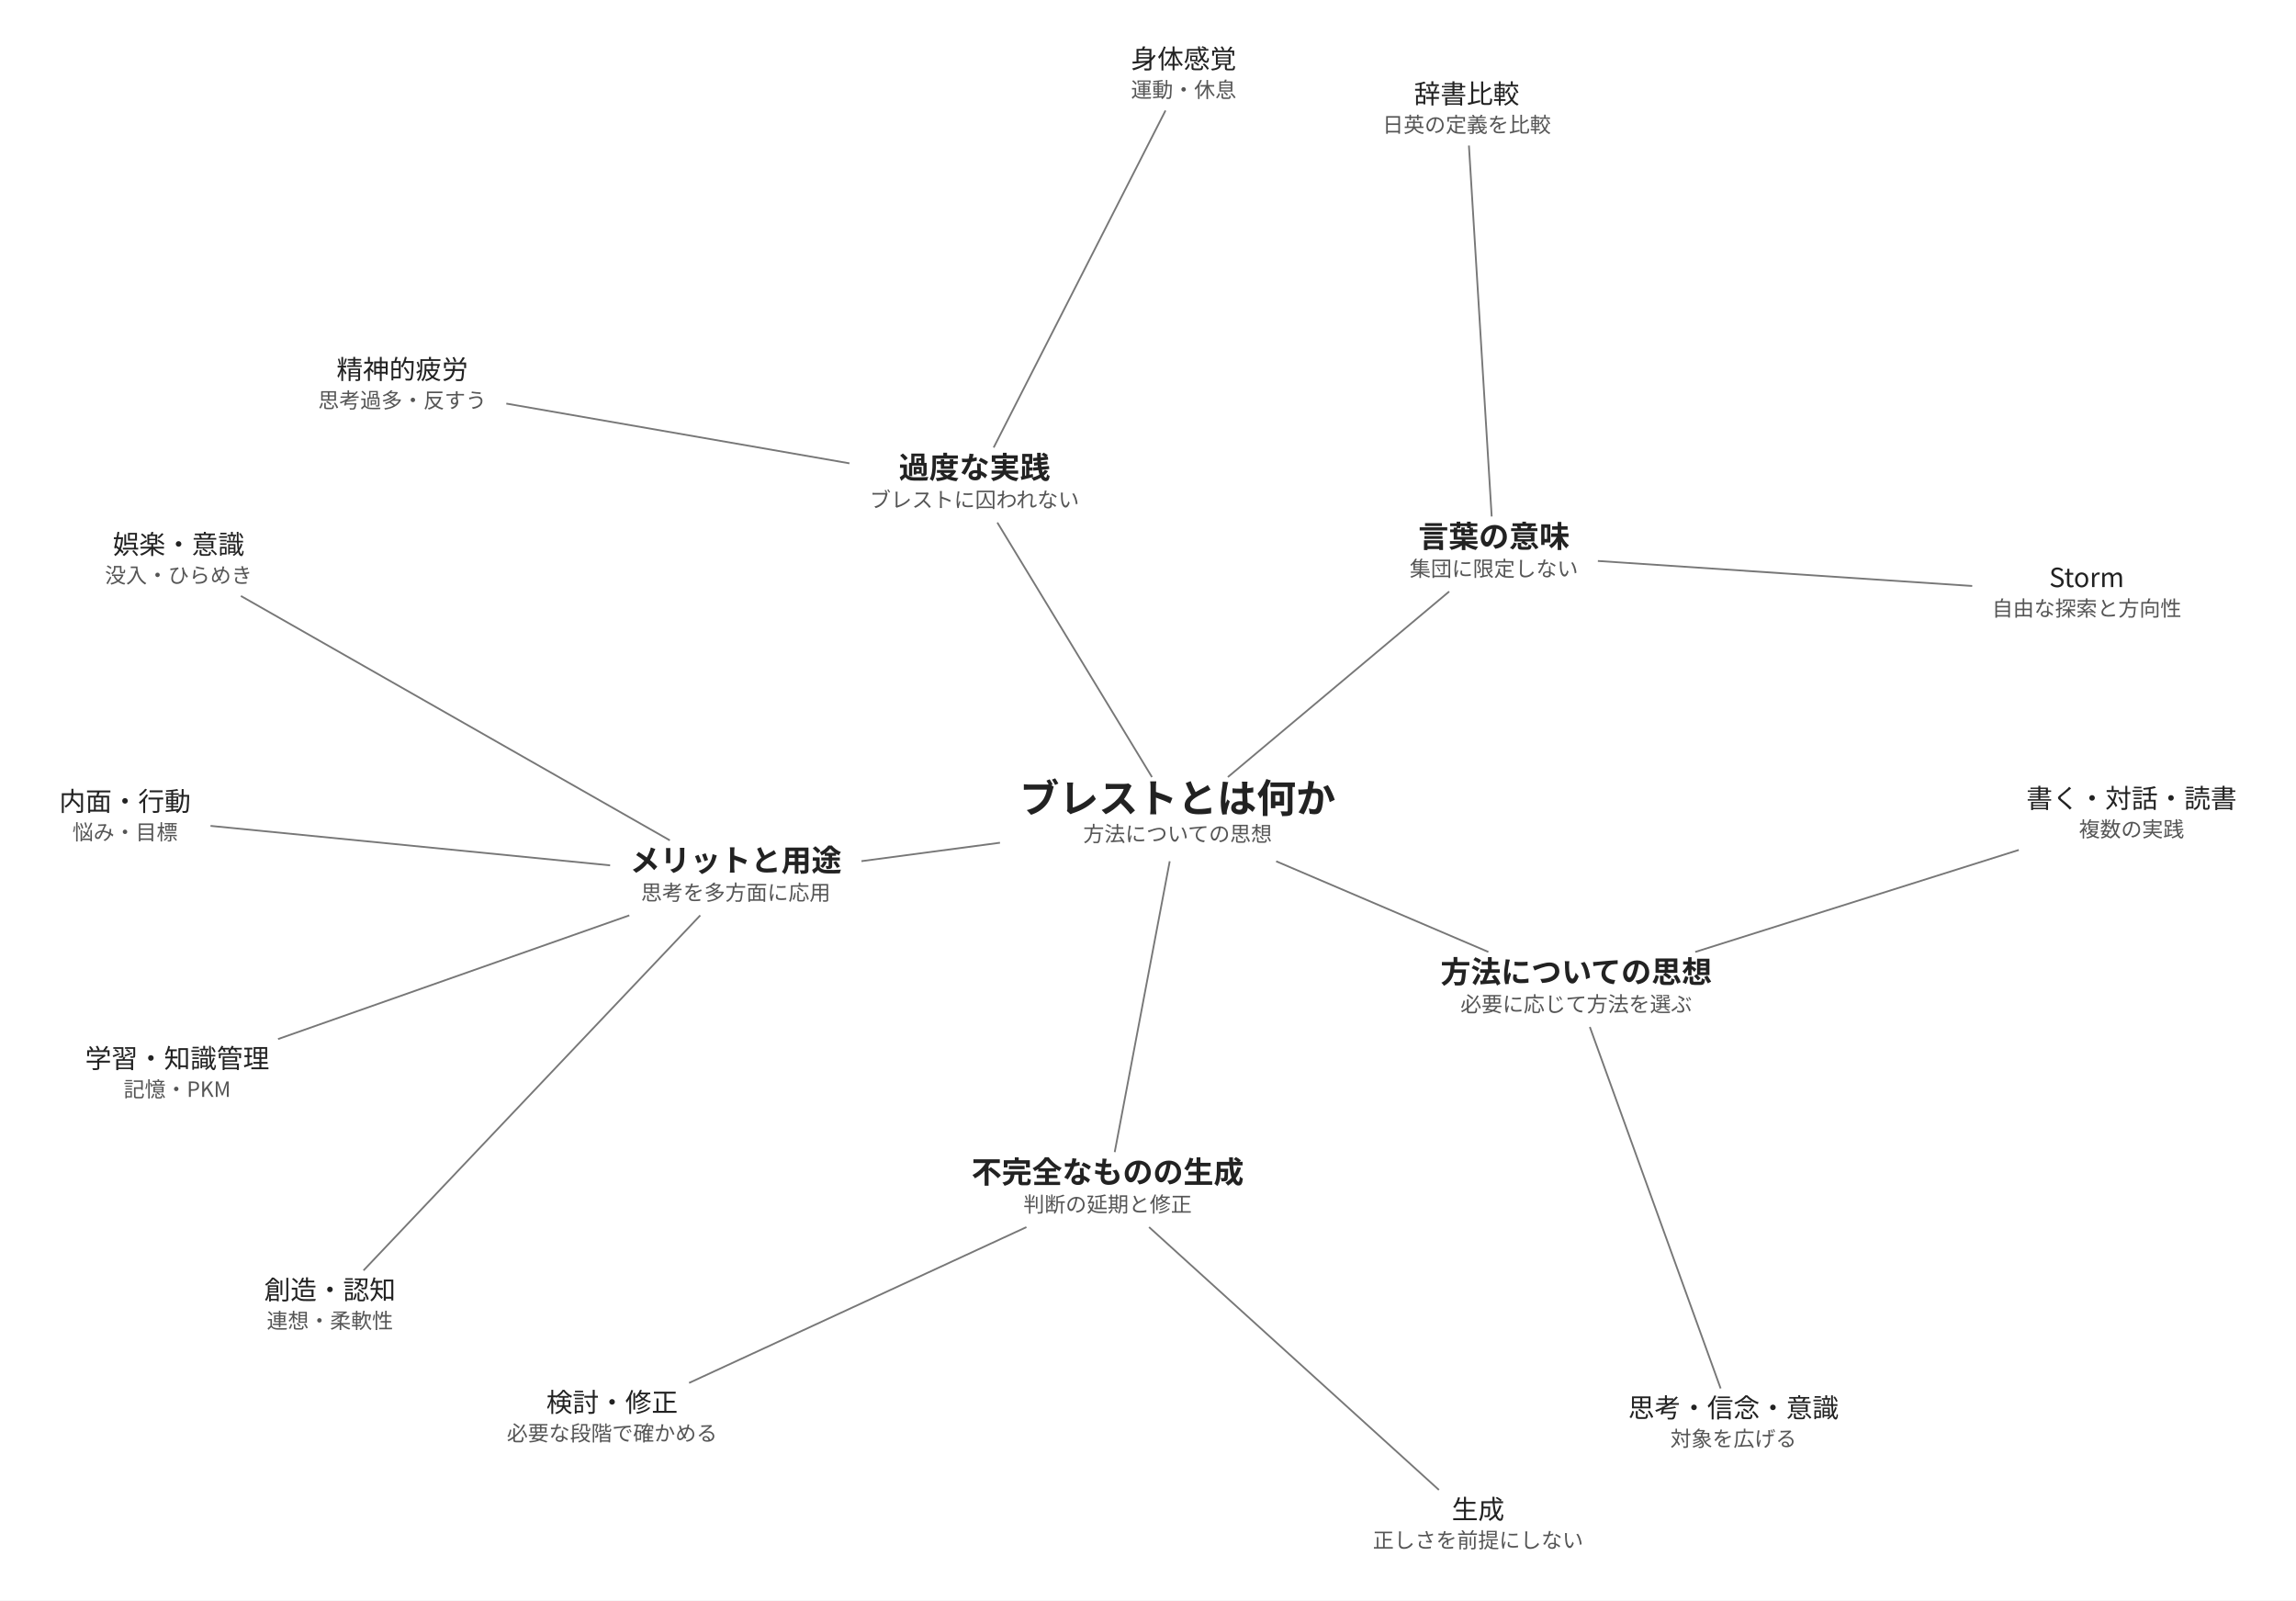
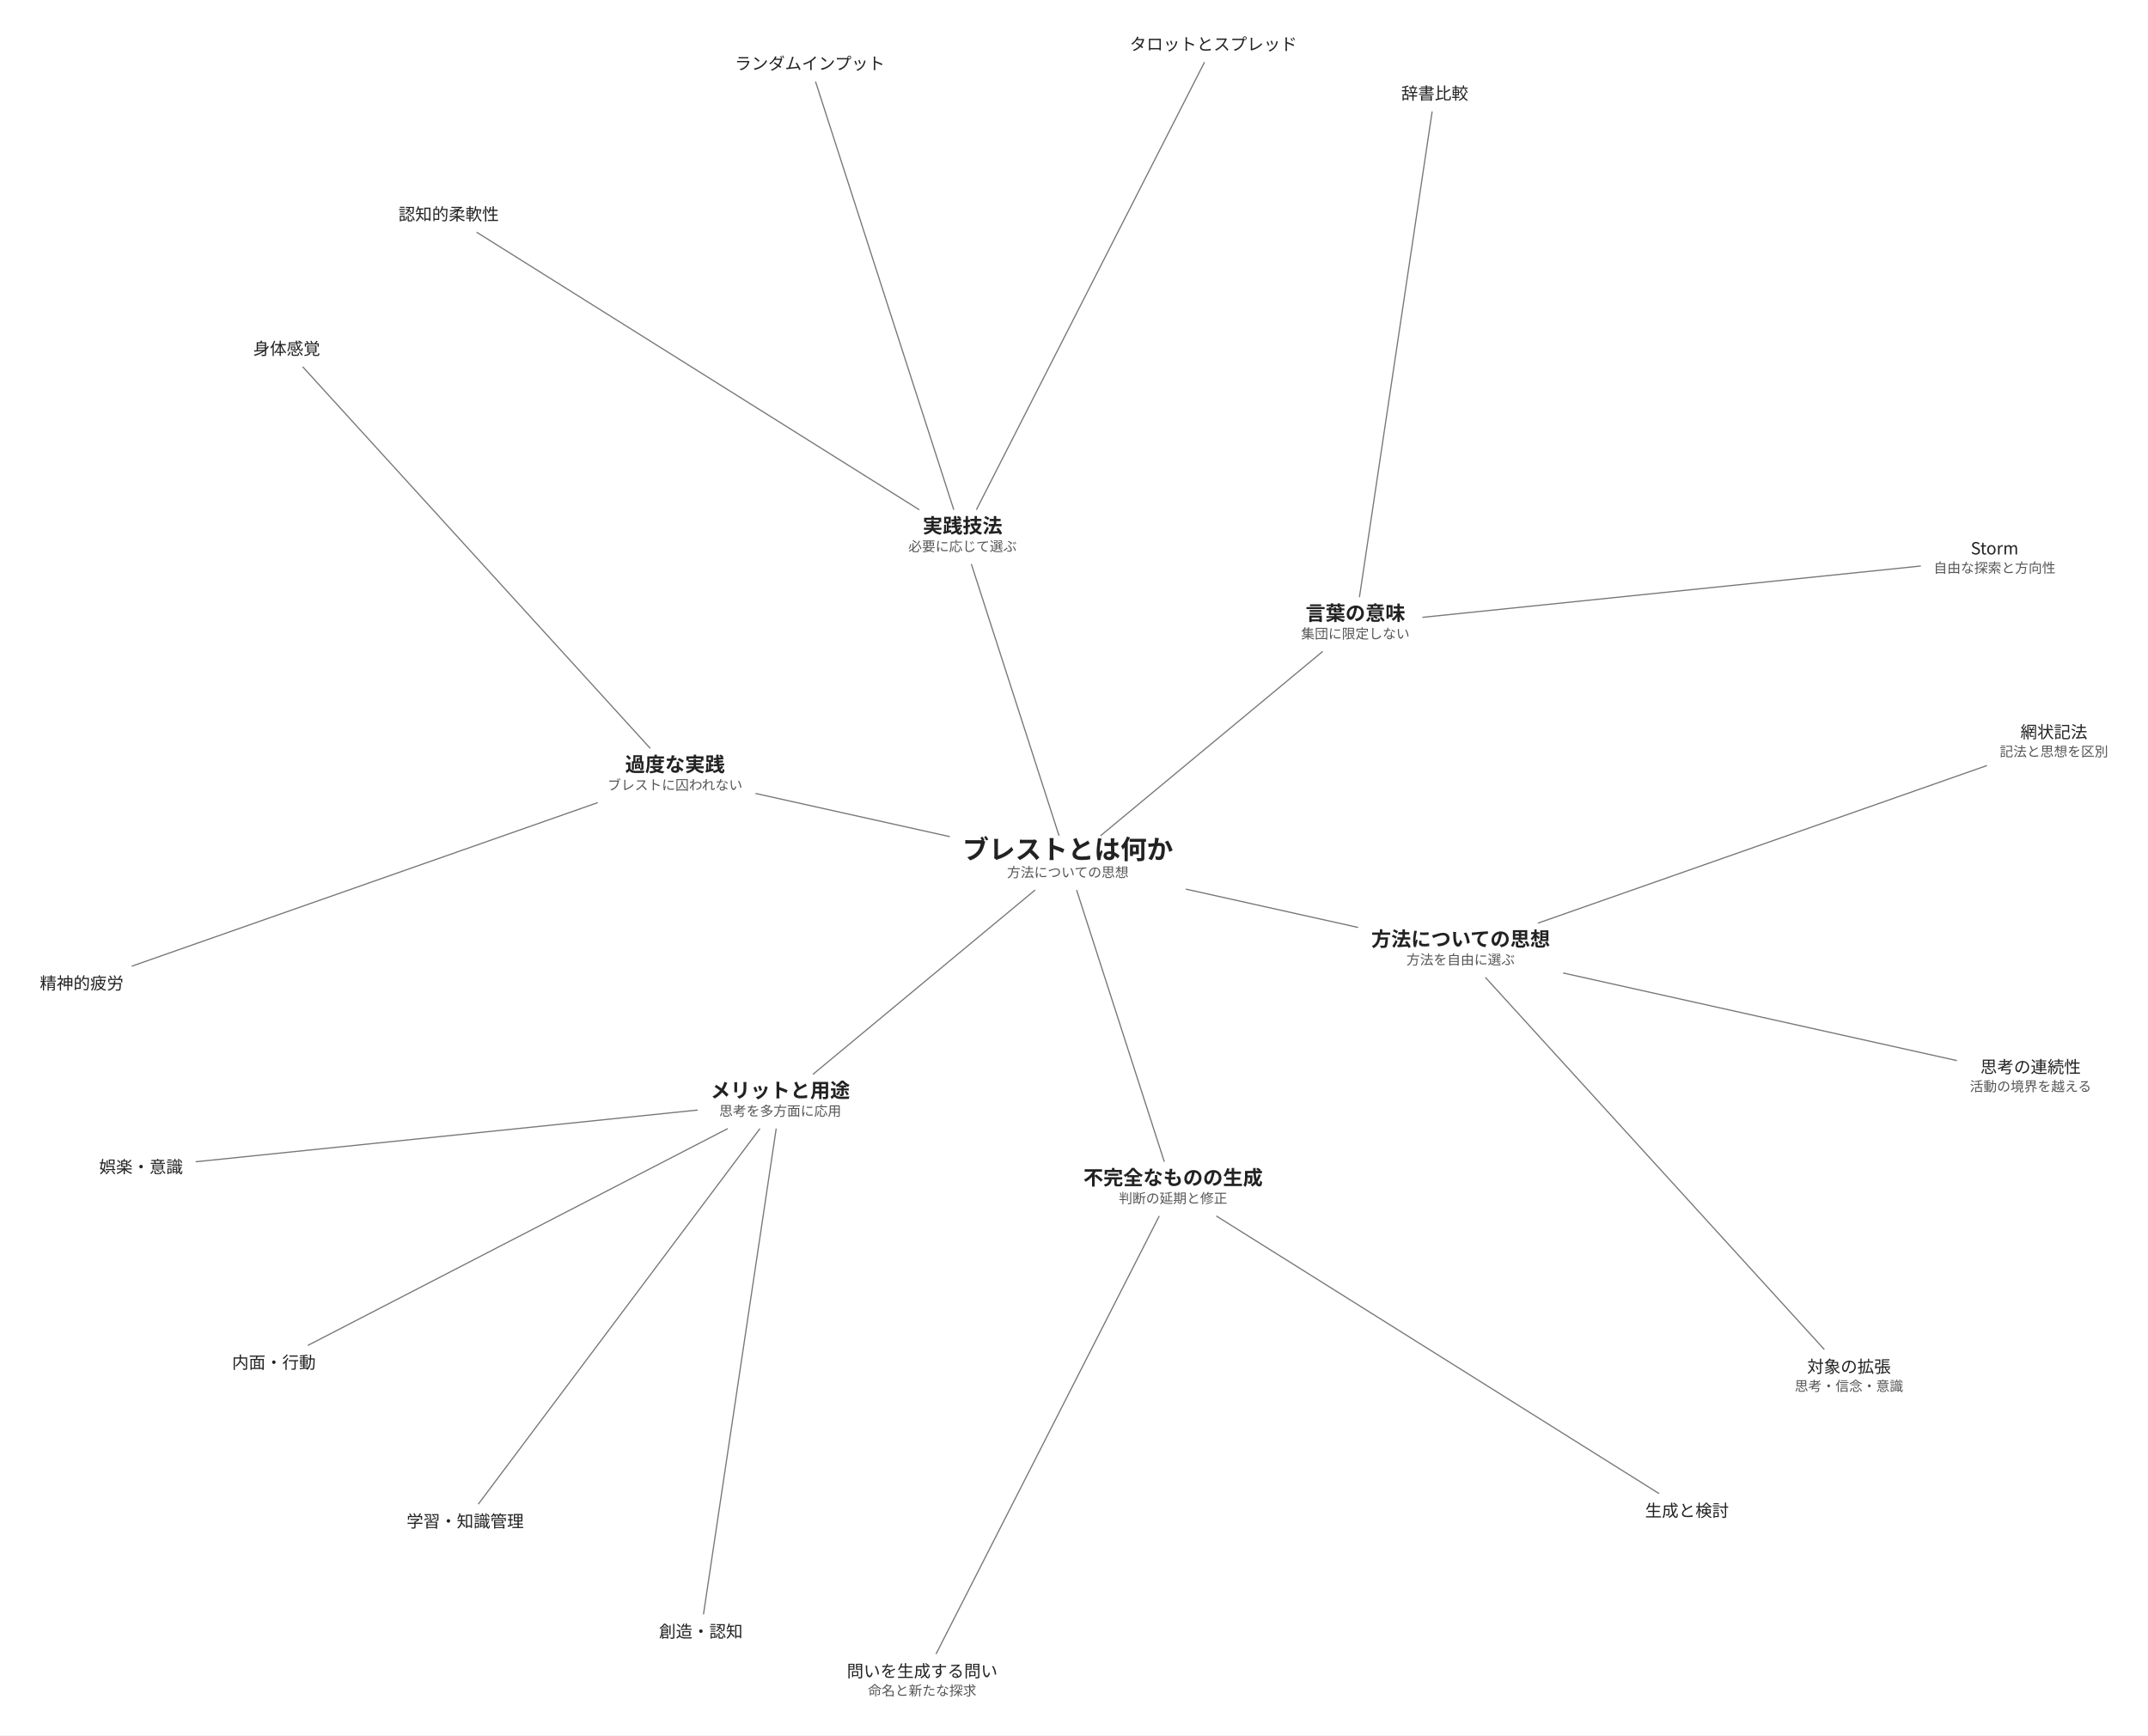
- <svg xmlns="http://www.w3.org/2000/svg" viewBox="-894.998 -622.489 1744.984 1216.203" role="img" aria-label="第1章：ブレストとは何か">
+ <svg xmlns="http://www.w3.org/2000/svg" viewBox="-1339.09 -1082.37 2693.681 2176.74" role="img" aria-label="ブレストとは何か">
  <style>text{font-family:"Noto Sans CJK JP","Noto Sans JP","Hiragino Sans","Yu Gothic",Meiryo,sans-serif}a{cursor:pointer}a:hover text,a:focus text{fill:#005bcc;text-decoration:underline}</style>
-   <rect x="-894.998" y="-622.489" width="1744.984" height="1216.203" fill="#fff" />
-   <g stroke="#777" stroke-width="1.35" fill="none">
-     <path d="M38.2 -32.0 L206.4 -173.0" />
-     <path d="M238.7 -230.0 L221.4 -511.9" />
-     <path d="M319.4 -196.2 L603.9 -177.2" />
-     <path d="M74.9 32.0 L236.2 100.9" />
-     <path d="M393.4 100.9 L639.3 23.4" />
-     <path d="M313.3 157.9 L412.7 432.6" />
-     <path d="M-6.0 32.0 L-47.8 253.0" />
-     <path d="M-21.7 310.0 L198.6 509.7" />
-     <path d="M-114.9 310.0 L-371.3 428.4" />
-     <path d="M-135.0 17.9 L-240.3 31.9" />
-     <path d="M-362.8 73.1 L-618.7 342.9" />
-     <path d="M-416.7 73.1 L-683.7 167.1" />
-     <path d="M-431.3 35.1 L-735.0 5.1" />
-     <path d="M-385.9 16.1 L-711.9 -169.6" />
-     <path d="M-19.5 -32.0 L-137.0 -225.4" />
-     <path d="M-249.4 -270.4 L-510.2 -315.8" />
-     <path d="M-139.8 -282.4 L-9.2 -538.5" />
+   <rect x="-1339.09" y="-1082.37" width="2693.681" height="2176.74" fill="#fff" />
+   <g stroke="#777" stroke-width="1.5" fill="none">
+     <path d="M41.0 -34.0 L319.7 -265.3" />
+     <path d="M365.7 -333.3 L456.9 -942.6" />
+     <path d="M444.6 -308.0 L1069.7 -372.4" />
+     <path d="M148.0 32.9 L364.1 81.0" />
+     <path d="M589.5 75.6 L1152.6 -122.1" />
+     <path d="M621.1 138.1 L1114.9 248.0" />
+     <path d="M523.6 143.6 L948.7 610.4" />
+     <path d="M11.0 34.0 L121.0 374.9" />
+     <path d="M186.2 442.9 L741.4 791.1" />
+     <path d="M114.7 442.9 L-165.3 992.4" />
+     <path d="M-41.0 34.0 L-319.7 265.3" />
+     <path d="M-365.7 333.3 L-456.9 942.6" />
+     <path d="M-386.1 333.3 L-739.3 804.4" />
+     <path d="M-426.5 333.3 L-953.1 605.3" />
+     <path d="M-464.1 310.0 L-1093.7 374.9" />
+     <path d="M-148.0 -32.9 L-391.6 -87.1" />
+     <path d="M-589.5 -75.6 L-1173.9 129.6" />
+     <path d="M-523.6 -143.6 L-959.6 -622.4" />
+     <path d="M-11.0 -34.0 L-121.0 -374.9" />
+     <path d="M-186.2 -442.9 L-741.4 -791.1" />
+     <path d="M-143.0 -442.9 L-316.4 -980.1" />
+     <path d="M-114.7 -442.9 L171.4 -1004.4" />
  </g>
  <a href="https://yurii7812.github.io/homepage/#/ja/brainstorm-philosophy/guide.md?section=bm-ch1" data-section="bm-ch1" tabindex="0">
-     <rect x="-130" y="-27" width="260" height="54" fill="transparent" />
-     <text text-anchor="middle" x="0" y="-5" font-size="30" font-weight="650" fill="#222">ブレストとは何か</text>
-     <text text-anchor="middle" x="0" y="17" font-size="16" fill="#555">方法についての思想</text>
+     <rect x="-142" y="-28" width="284" height="56" fill="transparent" />
+     <text text-anchor="middle" x="0" y="-5" font-size="33" font-weight="650" fill="#222">ブレストとは何か</text>
+     <text text-anchor="middle" x="0" y="18" font-size="17" fill="#555">方法についての思想</text>
  </a>
  <a href="https://yurii7812.github.io/homepage/#/ja/brainstorm-philosophy/guide.md?section=bm-terms" data-section="bm-terms" tabindex="0">
-     <rect x="166.416" y="-225.025" width="148" height="47" fill="transparent" />
-     <text text-anchor="middle" x="240.416" y="-206.525" font-size="23" font-weight="650" fill="#222">言葉の意味</text>
-     <text text-anchor="middle" x="240.416" y="-184.525" font-size="16" fill="#555">集団に限定しない</text>
+     <rect x="282.624" y="-327.318" width="156" height="56" fill="transparent" />
+     <text text-anchor="middle" x="360.624" y="-304.318" font-size="25" font-weight="650" fill="#222">言葉の意味</text>
+     <text text-anchor="middle" x="360.624" y="-281.318" font-size="17" fill="#555">集団に限定しない</text>
  </a>
  <a href="https://yurii7812.github.io/homepage/#/ja/brainstorm-philosophy/guide.md?section=bm-dictionary" data-section="bm-dictionary" tabindex="0">
-     <rect x="145.701" y="-560.91" width="148" height="44" fill="transparent" />
-     <text text-anchor="middle" x="219.701" y="-543.91" font-size="20" font-weight="400" fill="#222">辞書比較</text>
-     <text text-anchor="middle" x="219.701" y="-521.91" font-size="16" fill="#555">日英の定義を比較</text>
+     <rect x="408.156" y="-980.643" width="104" height="32" fill="transparent" />
+     <text text-anchor="middle" x="460.156" y="-957.643" font-size="21" font-weight="400" fill="#222">辞書比較</text>
  </a>
  <a href="https://yurii7812.github.io/homepage/#/ja/brainstorm-philosophy/guide.md?section=bm-storm" data-section="bm-storm" tabindex="0">
-     <rect x="608.91" y="-193.366" width="164" height="44" fill="transparent" />
-     <text text-anchor="middle" x="690.91" y="-176.366" font-size="20" font-weight="400" fill="#222">Storm</text>
-     <text text-anchor="middle" x="690.91" y="-154.366" font-size="16" fill="#555">自由な探索と方向性</text>
+     <rect x="1075.721" y="-409.929" width="173" height="56" fill="transparent" />
+     <text text-anchor="middle" x="1162.221" y="-386.929" font-size="21" font-weight="400" fill="#222">Storm</text>
+     <text text-anchor="middle" x="1162.221" y="-363.929" font-size="17" fill="#555">自由な探索と方向性</text>
  </a>
  <a href="https://yurii7812.github.io/homepage/#/ja/brainstorm-philosophy/guide.md?section=bm-methods" data-section="bm-methods" tabindex="0">
-     <rect x="189.442" y="105.887" width="227" height="47" fill="transparent" />
-     <text text-anchor="middle" x="302.942" y="124.387" font-size="23" font-weight="650" fill="#222">方法についての思想</text>
-     <text text-anchor="middle" x="302.942" y="146.387" font-size="16" fill="#555">必要に応じて方法を選ぶ</text>
+     <rect x="370.122" y="81.558" width="245" height="56" fill="transparent" />
+     <text text-anchor="middle" x="492.622" y="104.558" font-size="25" font-weight="650" fill="#222">方法についての思想</text>
+     <text text-anchor="middle" x="492.622" y="127.558" font-size="17" fill="#555">方法を自由に選ぶ</text>
  </a>
-   <a href="https://yurii7812.github.io/homepage/#/ja/brainstorm-philosophy/guide.md?section=bm-methods" data-section="bm-methods" tabindex="0">
-     <rect x="634.986" y="-25.553" width="180" height="44" fill="transparent" />
-     <text text-anchor="middle" x="724.986" y="-8.553" font-size="20" font-weight="400" fill="#222">書く・対話・読書</text>
-     <text text-anchor="middle" x="724.986" y="13.447" font-size="16" fill="#555">複数の実践</text>
+   <a href="https://yurii7812.github.io/homepage/#/ja/brainstorm-philosophy/guide.md?section=bm-network-notation" data-section="bm-network-notation" tabindex="0">
+     <rect x="1158.59" y="-179.561" width="156" height="56" fill="transparent" />
+     <text text-anchor="middle" x="1236.59" y="-156.561" font-size="21" font-weight="400" fill="#222">網状記法</text>
+     <text text-anchor="middle" x="1236.59" y="-133.561" font-size="17" fill="#555">記法と思想を区別</text>
+   </a>
+   <a href="https://yurii7812.github.io/homepage/#/ja/brainstorm-philosophy/guide.md?section=bm-continuity" data-section="bm-continuity" tabindex="0">
+     <rect x="1120.907" y="240.525" width="173" height="56" fill="transparent" />
+     <text text-anchor="middle" x="1207.407" y="263.525" font-size="21" font-weight="400" fill="#222">思考の連続性</text>
+     <text text-anchor="middle" x="1207.407" y="286.525" font-size="17" fill="#555">活動の境界を越える</text>
  </a>
  <a href="https://yurii7812.github.io/homepage/#/ja/brainstorm-philosophy/guide.md?section=bm-scope" data-section="bm-scope" tabindex="0">
-     <rect x="332.451" y="437.579" width="180" height="44" fill="transparent" />
-     <text text-anchor="middle" x="422.451" y="454.579" font-size="20" font-weight="400" fill="#222">思考・信念・意識</text>
-     <text text-anchor="middle" x="422.451" y="476.579" font-size="16" fill="#555">対象を広げる</text>
+     <rect x="901.617" y="616.441" width="156" height="56" fill="transparent" />
+     <text text-anchor="middle" x="979.617" y="639.441" font-size="21" font-weight="400" fill="#222">対象の拡張</text>
+     <text text-anchor="middle" x="979.617" y="662.441" font-size="17" fill="#555">思考・信念・意識</text>
  </a>
  <a href="https://yurii7812.github.io/homepage/#/ja/brainstorm-philosophy/guide.md?section=bm-generation" data-section="bm-generation" tabindex="0">
-     <rect x="-166.688" y="257.991" width="227" height="47" fill="transparent" />
-     <text text-anchor="middle" x="-53.188" y="276.491" font-size="23" font-weight="650" fill="#222">不完全なものの生成</text>
-     <text text-anchor="middle" x="-53.188" y="298.491" font-size="16" fill="#555">判断の延期と修正</text>
+     <rect x="9.498" y="380.876" width="245" height="56" fill="transparent" />
+     <text text-anchor="middle" x="131.998" y="403.876" font-size="25" font-weight="650" fill="#222">不完全なものの生成</text>
+     <text text-anchor="middle" x="131.998" y="426.876" font-size="17" fill="#555">判断の延期と修正</text>
  </a>
  <a href="https://yurii7812.github.io/homepage/#/ja/brainstorm-philosophy/guide.md?section=bm-generation" data-section="bm-generation" tabindex="0">
-     <rect x="138.365" y="514.714" width="180" height="44" fill="transparent" />
-     <text text-anchor="middle" x="228.365" y="531.714" font-size="20" font-weight="400" fill="#222">生成</text>
-     <text text-anchor="middle" x="228.365" y="553.714" font-size="16" fill="#555">正しさを前提にしない</text>
+     <rect x="713.935" y="797.082" width="125" height="32" fill="transparent" />
+     <text text-anchor="middle" x="776.435" y="820.082" font-size="21" font-weight="400" fill="#222">生成と検討</text>
  </a>
-   <a href="https://yurii7812.github.io/homepage/#/ja/brainstorm-philosophy/guide.md?section=bm-generation" data-section="bm-generation" tabindex="0">
-     <rect x="-519.821" y="433.402" width="180" height="44" fill="transparent" />
-     <text text-anchor="middle" x="-429.821" y="450.402" font-size="20" font-weight="400" fill="#222">検討・修正</text>
-     <text text-anchor="middle" x="-429.821" y="472.402" font-size="16" fill="#555">必要な段階で確かめる</text>
+   <a href="https://yurii7812.github.io/homepage/#/ja/brainstorm-philosophy/guide.md?section=bm-questions" data-section="bm-questions" tabindex="0">
+     <rect x="-287.104" y="998.37" width="209" height="56" fill="transparent" />
+     <text text-anchor="middle" x="-182.604" y="1021.37" font-size="21" font-weight="400" fill="#222">問いを生成する問い</text>
+     <text text-anchor="middle" x="-182.604" y="1044.37" font-size="17" fill="#555">命名と新たな探求</text>
  </a>
  <a href="https://yurii7812.github.io/homepage/#/ja/brainstorm-philosophy/guide.md?section=bm-benefits" data-section="bm-benefits" tabindex="0">
-     <rect x="-426.314" y="21.084" width="181" height="47" fill="transparent" />
-     <text text-anchor="middle" x="-335.814" y="39.584" font-size="23" font-weight="650" fill="#222">メリットと用途</text>
-     <text text-anchor="middle" x="-335.814" y="61.584" font-size="16" fill="#555">思考を多方面に応用</text>
+     <rect x="-458.124" y="271.318" width="195" height="56" fill="transparent" />
+     <text text-anchor="middle" x="-360.624" y="294.318" font-size="25" font-weight="650" fill="#222">メリットと用途</text>
+     <text text-anchor="middle" x="-360.624" y="317.318" font-size="17" fill="#555">思考を多方面に応用</text>
  </a>
  <a href="https://yurii7812.github.io/homepage/#/ja/brainstorm-philosophy/guide.md?section=bm-creative" data-section="bm-creative" tabindex="0">
-     <rect x="-704.246" y="347.943" width="120" height="44" fill="transparent" />
-     <text text-anchor="middle" x="-644.246" y="364.943" font-size="20" font-weight="400" fill="#222">創造・認知</text>
-     <text text-anchor="middle" x="-644.246" y="386.943" font-size="16" fill="#555">連想・柔軟性</text>
+     <rect x="-522.656" y="948.643" width="125" height="32" fill="transparent" />
+     <text text-anchor="middle" x="-460.156" y="971.643" font-size="21" font-weight="400" fill="#222">創造・認知</text>
  </a>
  <a href="https://yurii7812.github.io/homepage/#/ja/brainstorm-philosophy/guide.md?section=bm-learning" data-section="bm-learning" tabindex="0">
-     <rect x="-840.326" y="172.069" width="160" height="44" fill="transparent" />
-     <text text-anchor="middle" x="-760.326" y="189.069" font-size="20" font-weight="400" fill="#222">学習・知識管理</text>
-     <text text-anchor="middle" x="-760.326" y="211.069" font-size="16" fill="#555">記憶・PKM</text>
+     <rect x="-839.249" y="810.4" width="167" height="32" fill="transparent" />
+     <text text-anchor="middle" x="-755.749" y="833.4" font-size="21" font-weight="400" fill="#222">学習・知識管理</text>
  </a>
  <a href="https://yurii7812.github.io/homepage/#/ja/brainstorm-philosophy/guide.md?section=bm-inner" data-section="bm-inner" tabindex="0">
-     <rect x="-859.998" y="-23.307" width="120" height="44" fill="transparent" />
-     <text text-anchor="middle" x="-799.998" y="-6.307" font-size="20" font-weight="400" fill="#222">内面・行動</text>
-     <text text-anchor="middle" x="-799.998" y="15.693" font-size="16" fill="#555">悩み・目標</text>
+     <rect x="-1058.162" y="611.272" width="125" height="32" fill="transparent" />
+     <text text-anchor="middle" x="-995.662" y="634.272" font-size="21" font-weight="400" fill="#222">内面・行動</text>
  </a>
  <a href="https://yurii7812.github.io/homepage/#/ja/brainstorm-philosophy/guide.md?section=bm-play" data-section="bm-play" tabindex="0">
-     <rect x="-825.277" y="-218.552" width="132" height="44" fill="transparent" />
-     <text text-anchor="middle" x="-759.277" y="-201.552" font-size="20" font-weight="400" fill="#222">娯楽・意識</text>
-     <text text-anchor="middle" x="-759.277" y="-179.552" font-size="16" fill="#555">没入・ひらめき</text>
+     <rect x="-1224.721" y="365.929" width="125" height="32" fill="transparent" />
+     <text text-anchor="middle" x="-1162.221" y="388.929" font-size="21" font-weight="400" fill="#222">娯楽・意識</text>
  </a>
  <a href="https://yurii7812.github.io/homepage/#/ja/brainstorm-philosophy/guide.md?section=bm-safety" data-section="bm-safety" tabindex="0">
-     <rect x="-244.357" y="-277.437" width="180" height="47" fill="transparent" />
-     <text text-anchor="middle" x="-154.357" y="-258.937" font-size="23" font-weight="650" fill="#222">過度な実践</text>
-     <text text-anchor="middle" x="-154.357" y="-236.937" font-size="16" fill="#555">ブレストに囚われない</text>
+     <rect x="-587.622" y="-137.558" width="190" height="56" fill="transparent" />
+     <text text-anchor="middle" x="-492.622" y="-114.558" font-size="25" font-weight="650" fill="#222">過度な実践</text>
+     <text text-anchor="middle" x="-492.622" y="-91.558" font-size="17" fill="#555">ブレストに囚われない</text>
  </a>
  <a href="https://yurii7812.github.io/homepage/#/ja/brainstorm-philosophy/guide.md?section=bm-safety" data-section="bm-safety" tabindex="0">
-     <rect x="-663.203" y="-351.511" width="148" height="44" fill="transparent" />
-     <text text-anchor="middle" x="-589.203" y="-334.511" font-size="20" font-weight="400" fill="#222">精神的疲労</text>
-     <text text-anchor="middle" x="-589.203" y="-312.511" font-size="16" fill="#555">思考過多・反すう</text>
+     <rect x="-1299.09" y="135.561" width="125" height="32" fill="transparent" />
+     <text text-anchor="middle" x="-1236.59" y="158.561" font-size="21" font-weight="400" fill="#222">精神的疲労</text>
  </a>
  <a href="https://yurii7812.github.io/homepage/#/ja/brainstorm-philosophy/guide.md?section=bm-grounding" data-section="bm-grounding" tabindex="0">
-     <rect x="-45.445" y="-587.489" width="100" height="44" fill="transparent" />
-     <text text-anchor="middle" x="4.555" y="-570.489" font-size="20" font-weight="400" fill="#222">身体感覚</text>
-     <text text-anchor="middle" x="4.555" y="-548.489" font-size="16" fill="#555">運動・休息</text>
+     <rect x="-1031.617" y="-660.441" width="104" height="32" fill="transparent" />
+     <text text-anchor="middle" x="-979.617" y="-637.441" font-size="21" font-weight="400" fill="#222">身体感覚</text>
+   </a>
+   <a href="https://yurii7812.github.io/homepage/#/ja/brainstorm-philosophy/guide.md?section=bm-techniques" data-section="bm-techniques" tabindex="0">
+     <rect x="-209.998" y="-436.876" width="156" height="56" fill="transparent" />
+     <text text-anchor="middle" x="-131.998" y="-413.876" font-size="25" font-weight="650" fill="#222">実践技法</text>
+     <text text-anchor="middle" x="-131.998" y="-390.876" font-size="17" fill="#555">必要に応じて選ぶ</text>
+   </a>
+   <a href="https://yurii7812.github.io/homepage/#/ja/brainstorm-philosophy/guide.md?section=bm-techniques" data-section="bm-techniques" tabindex="0">
+     <rect x="-849.435" y="-829.082" width="146" height="32" fill="transparent" />
+     <text text-anchor="middle" x="-776.435" y="-806.082" font-size="21" font-weight="400" fill="#222">認知的柔軟性</text>
+   </a>
+   <a href="https://yurii7812.github.io/homepage/#/ja/brainstorm-philosophy/guide.md?section=bm-rim-method" data-section="bm-rim-method" tabindex="0">
+     <rect x="-428.024" y="-1018.148" width="209" height="32" fill="transparent" />
+     <text text-anchor="middle" x="-323.524" y="-995.148" font-size="21" font-weight="400" fill="#222">ランダムインプット</text>
+   </a>
+   <a href="https://yurii7812.github.io/homepage/#/ja/brainstorm-philosophy/guide.md?section=bm-tarot-spread" data-section="bm-tarot-spread" tabindex="0">
+     <rect x="67.604" y="-1042.37" width="230" height="32" fill="transparent" />
+     <text text-anchor="middle" x="182.604" y="-1019.37" font-size="21" font-weight="400" fill="#222">タロットとスプレッド</text>
  </a>
</svg>
